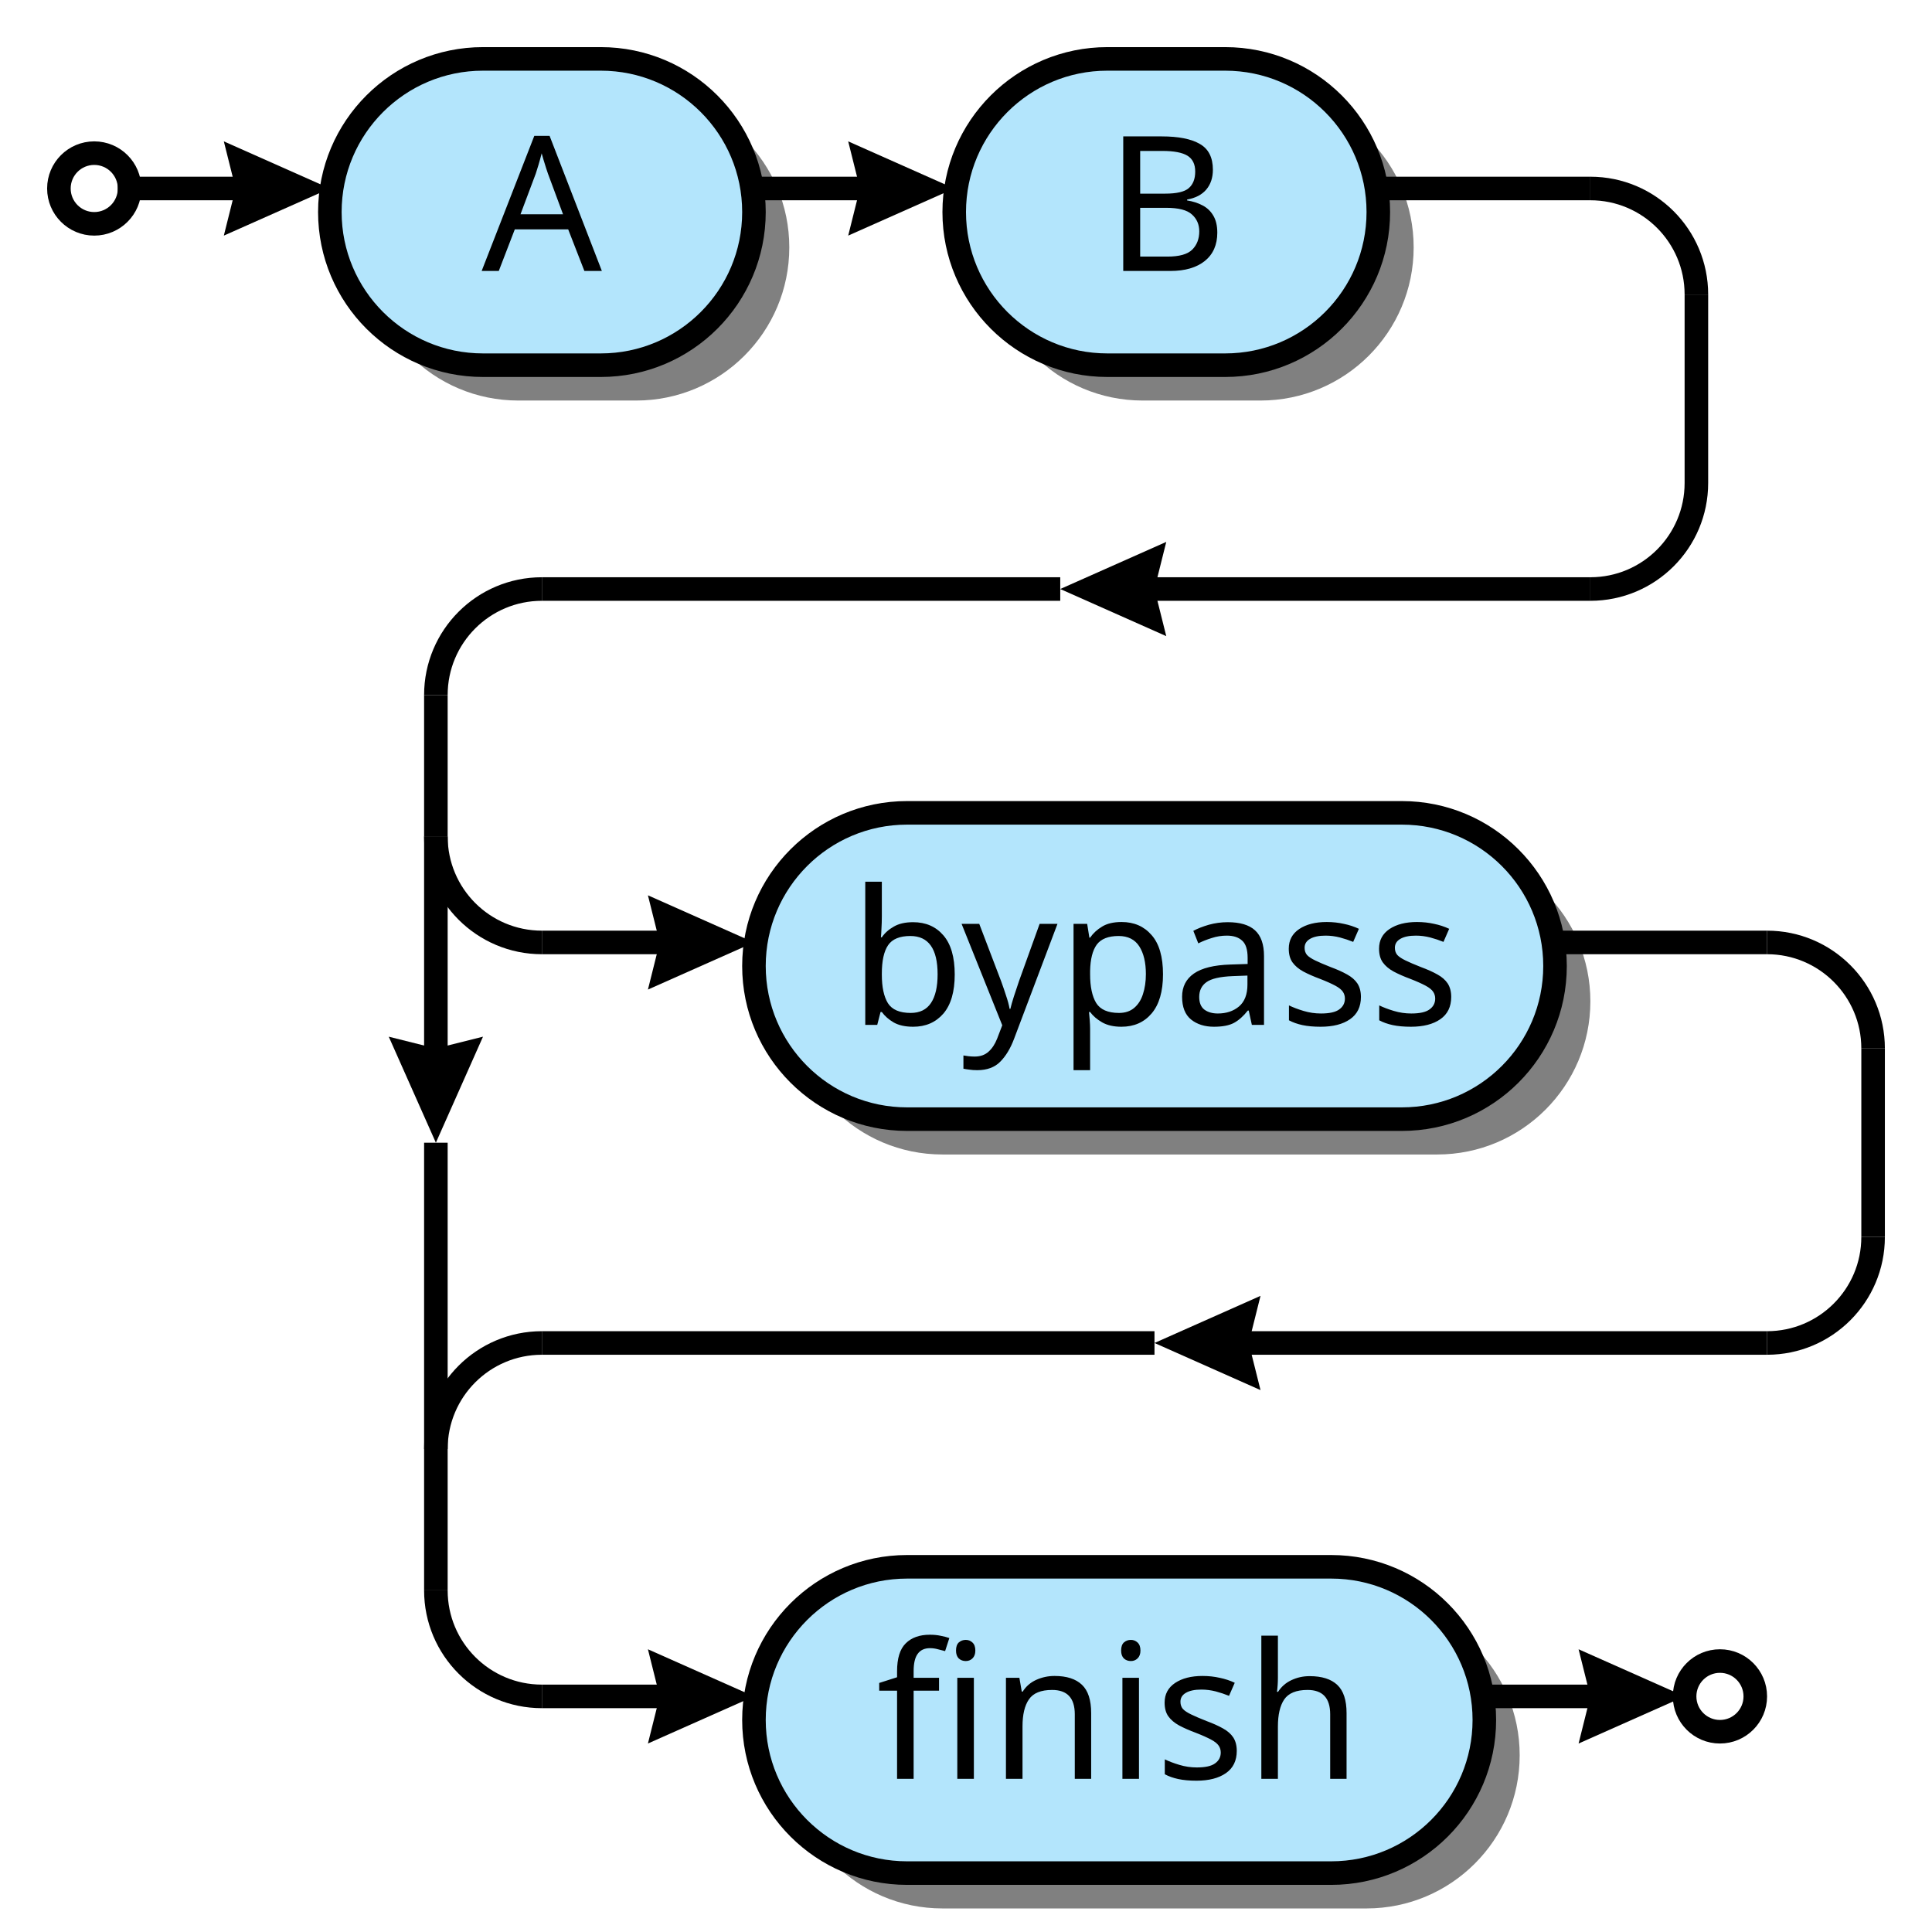
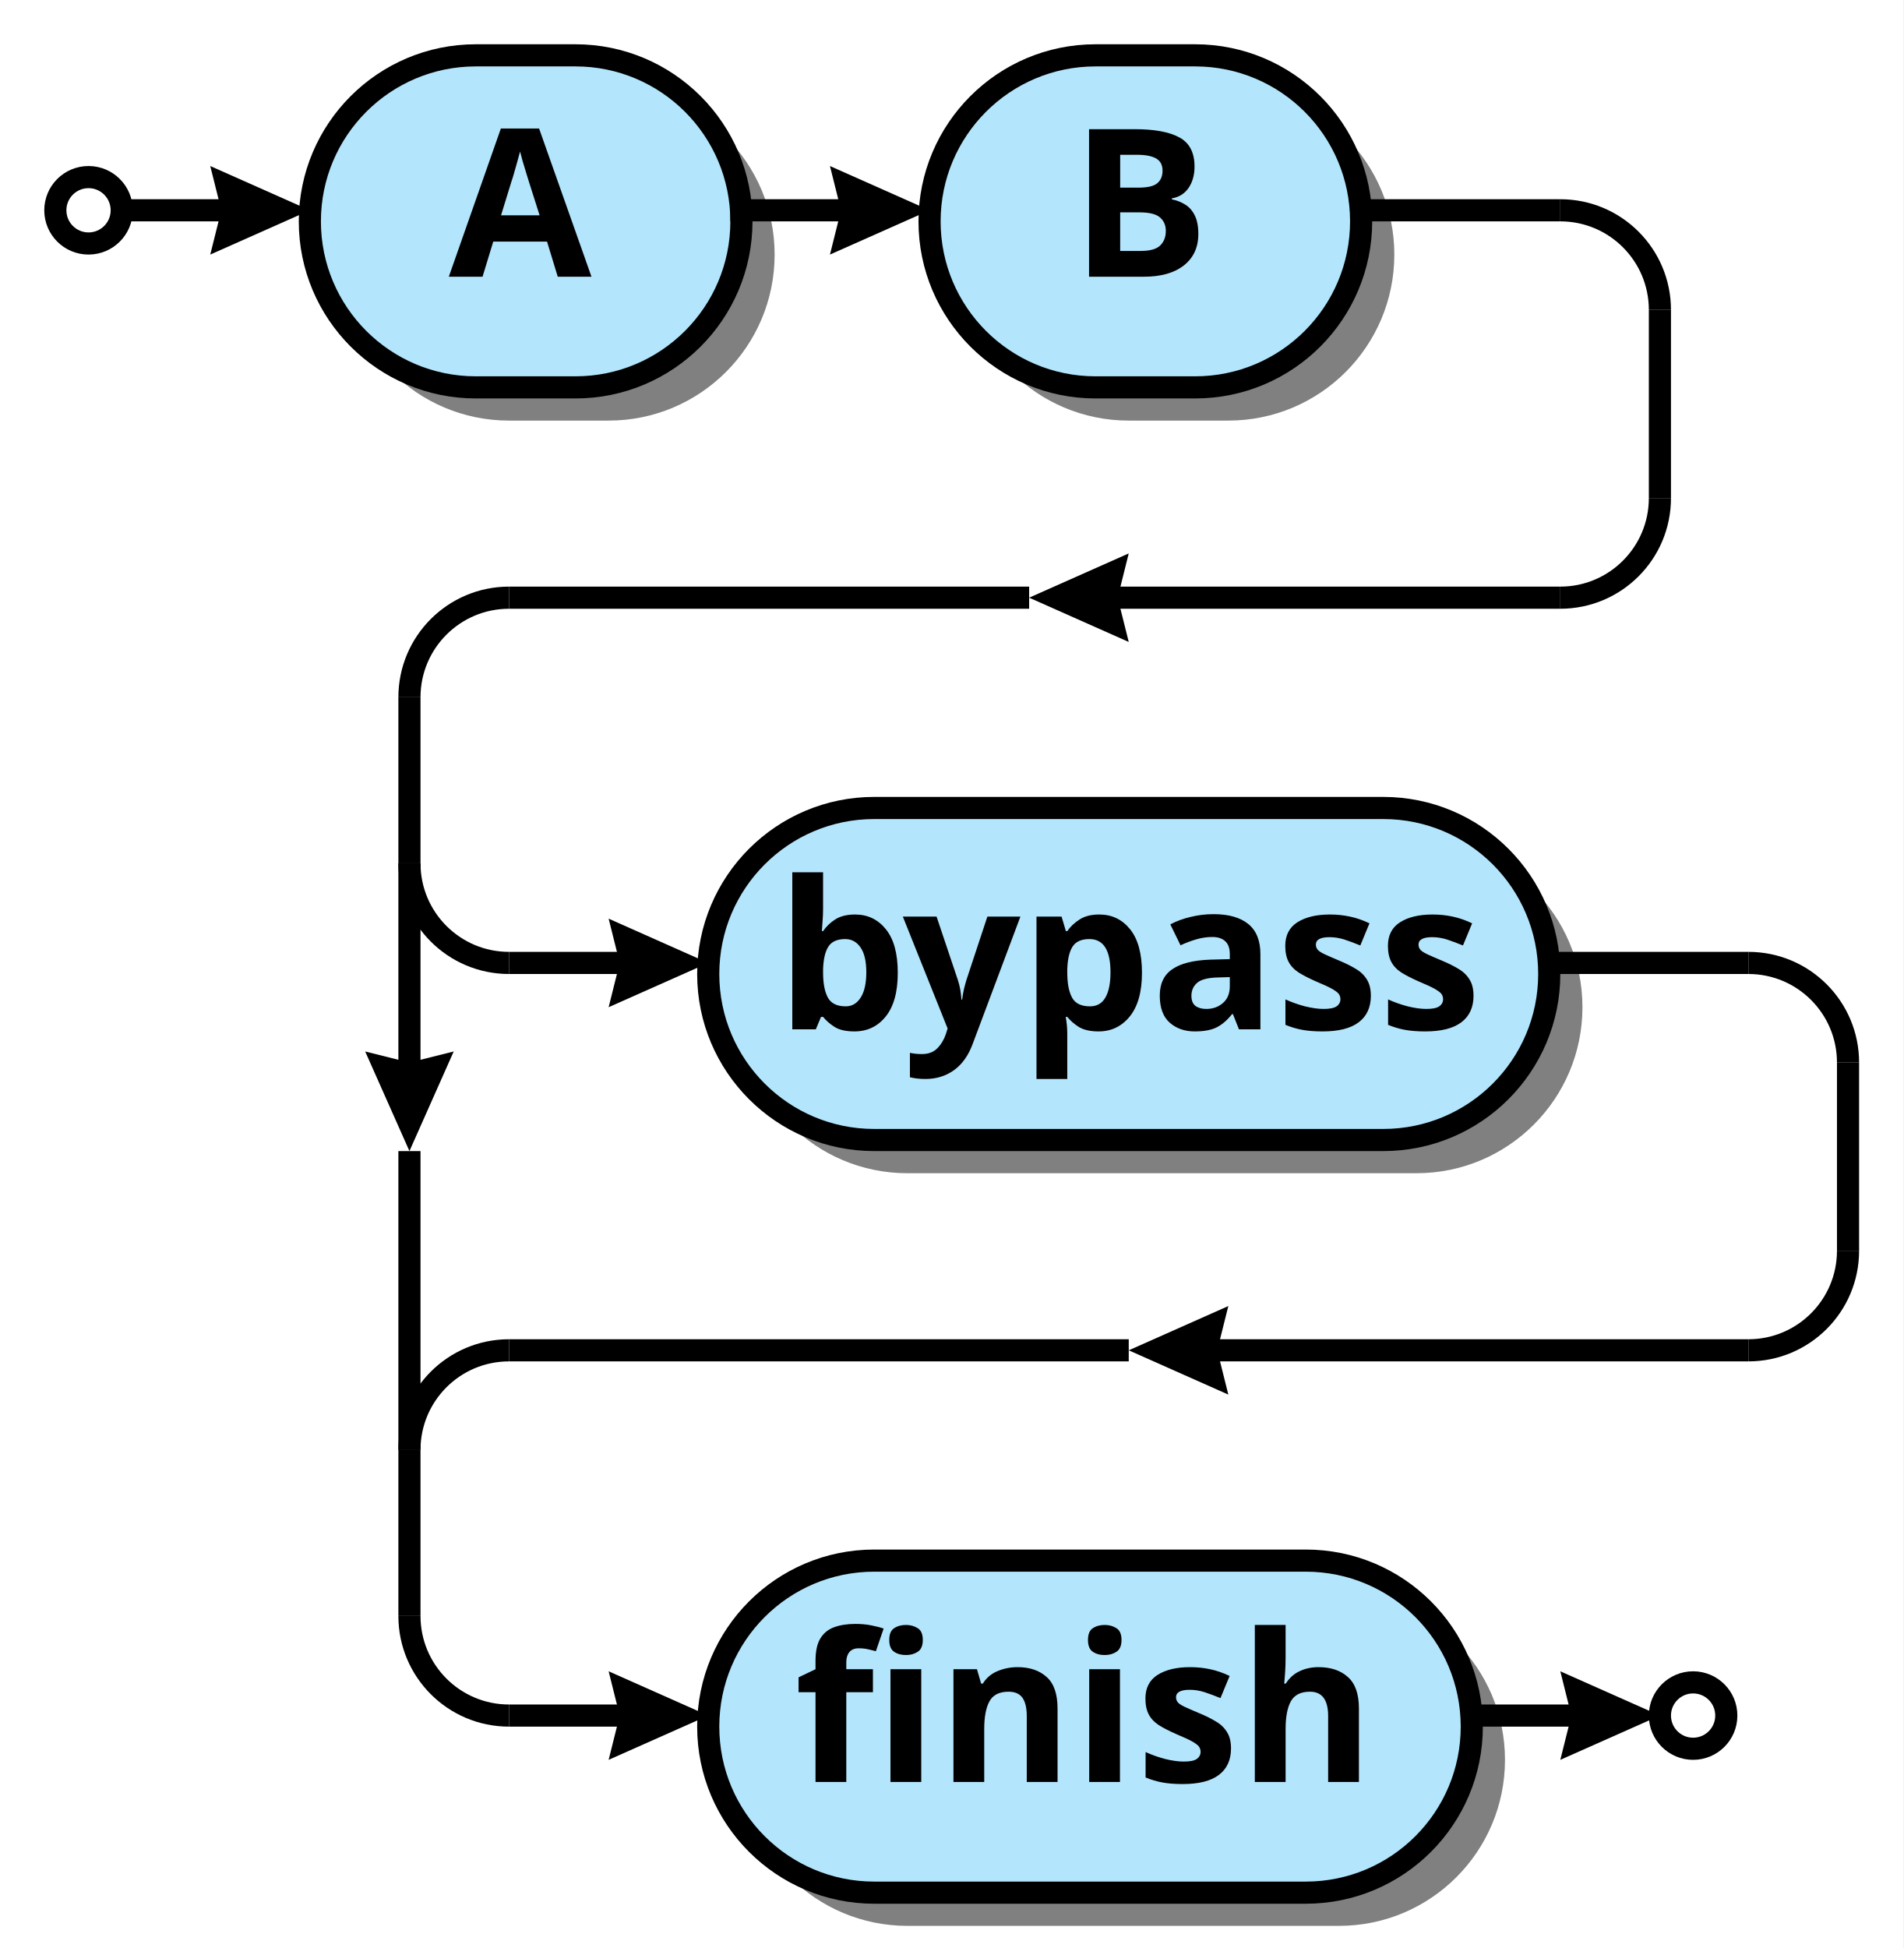
- <svg xmlns="http://www.w3.org/2000/svg" xml:space="preserve" width="164" height="164" version="1.1">
+ <svg xmlns="http://www.w3.org/2000/svg" xml:space="preserve" width="172" height="176" version="1.1">
  <style type="text/css">

.title_font {fill:#000000; text-anchor:middle;
- font-family:PT Sans; font-size:12pt; font-weight:normal; font-style:normal; }
+ font-family:PT Sans Bold; font-size:22pt; font-weight:bold; font-style:normal; }
.token_font {fill:#000000; text-anchor:middle;
- font-family:PT Sans; font-size:12pt; font-weight:normal; font-style:normal; }
+ font-family:PT Sans Bold; font-size:16pt; font-weight:bold; font-style:normal; }
.box_font {fill:#000000; text-anchor:middle;
- font-family:PT Sans; font-size:12pt; font-weight:normal; font-style:normal; }
+ font-family:PT Sans Italic; font-size:14pt; font-weight:normal; font-style:italic; }
.bubble_font {fill:#000000; text-anchor:middle;
- font-family:PT Sans; font-size:12pt; font-weight:normal; font-style:normal; }
+ font-family:PT Sans Bold; font-size:14pt; font-weight:bold; font-style:normal; }
.hex_font {fill:#000000; text-anchor:middle;
- font-family:PT Sans; font-size:12pt; font-weight:normal; font-style:normal; }
+ font-family:PT Sans Bold; font-size:14pt; font-weight:bold; font-style:normal; }
.label {fill: #000; text-anchor:middle; font-size:16pt; font-weight:bold; font-family:Sans;}
.link {fill: #0D47A1;}
.link:hover {fill: #0D47A1; text-decoration:underline;}
.link:visited {fill: #4A148C;}

</style>
  <defs>
    <marker id="arrow" markerWidth="5" markerHeight="4" refX="2.5" refY="2" orient="auto" markerUnits="strokeWidth">
      <path d="M0,0 L0.5,2 L0,4 L4.5,2 z" fill="#000000" />
    </marker>
  </defs>
  <rect width="100%" height="100%" fill="white" />
-   <circle cx="8" cy="16" r="3" stroke="#000000" stroke-width="2" fill="#ffffff" />
-   <path d="M44,34 A13,13 0 0,1 44,8 H54 A13,13 0 0,1 54,34 z" fill="#000000" fill-opacity="0.498" />
-   <path d="M41,31 A13,13 0 0,1 41,5 H51 A13,13 0 0,1 51,31 z" stroke="#000000" stroke-width="2" fill="#b3e5fc" fill-opacity="1.0" />
-   <text class="bubble_font" x="46" y="23">A</text>
-   <path d="M97,34 A13,13 0 0,1 97,8 H107 A13,13 0 0,1 107,34 z" fill="#000000" fill-opacity="0.498" />
-   <path d="M94,31 A13,13 0 0,1 94,5 H104 A13,13 0 0,1 104,31 z" stroke="#000000" stroke-width="2" fill="#b3e5fc" fill-opacity="1.0" />
-   <text class="bubble_font" x="99" y="23">B</text>
-   <line x1="63" y1="16" x2="77" y2="16" stroke="#000000" stroke-width="2" marker-end="url(#arrow)" />
-   <path d="M80,98 A13,13 0 0,1 80,72 H122 A13,13 0 0,1 122,98 z" fill="#000000" fill-opacity="0.498" />
-   <path d="M77,95 A13,13 0 0,1 77,69 H119 A13,13 0 0,1 119,95 z" stroke="#000000" stroke-width="2" fill="#b3e5fc" fill-opacity="1.0" />
-   <text class="bubble_font" x="98" y="87">bypass</text>
-   <line x1="117" y1="16" x2="135" y2="16" stroke="#000000" stroke-width="2" />
-   <path d="M144,25 A9,9 0 0,0 135,16" stroke="#000000" stroke-width="2" fill="none" />
-   <line x1="144" y1="25" x2="144" y2="41" stroke="#000000" stroke-width="2" />
-   <path d="M135,50 A9,9 0 0,0 144,41" stroke="#000000" stroke-width="2" fill="none" />
-   <line x1="135" y1="50" x2="94" y2="50" stroke="#000000" stroke-width="2" marker-end="url(#arrow)" />
-   <line x1="90" y1="50" x2="46" y2="50" stroke="#000000" stroke-width="2" />
-   <path d="M46,50 A9,9 0 0,0 37,59" stroke="#000000" stroke-width="2" fill="none" />
-   <line x1="37" y1="59" x2="37" y2="71" stroke="#000000" stroke-width="2" />
-   <path d="M37,71 A9,9 0 0,0 46,80" stroke="#000000" stroke-width="2" fill="none" />
-   <line x1="46" y1="80" x2="60" y2="80" stroke="#000000" stroke-width="2" marker-end="url(#arrow)" />
-   <path d="M80,162 A13,13 0 0,1 80,136 H116 A13,13 0 0,1 116,162 z" fill="#000000" fill-opacity="0.498" />
-   <path d="M77,159 A13,13 0 0,1 77,133 H113 A13,13 0 0,1 113,159 z" stroke="#000000" stroke-width="2" fill="#b3e5fc" fill-opacity="1.0" />
-   <text class="bubble_font" x="95" y="151">finish</text>
-   <line x1="37" y1="71" x2="37" y2="93" stroke="#000000" stroke-width="2" marker-end="url(#arrow)" />
-   <line x1="37" y1="97" x2="37" y2="123" stroke="#000000" stroke-width="2" />
-   <line x1="132" y1="80" x2="150" y2="80" stroke="#000000" stroke-width="2" />
-   <path d="M159,89 A9,9 0 0,0 150,80" stroke="#000000" stroke-width="2" fill="none" />
-   <line x1="159" y1="89" x2="159" y2="105" stroke="#000000" stroke-width="2" />
-   <path d="M150,114 A9,9 0 0,0 159,105" stroke="#000000" stroke-width="2" fill="none" />
-   <line x1="150" y1="114" x2="102" y2="114" stroke="#000000" stroke-width="2" marker-end="url(#arrow)" />
-   <line x1="98" y1="114" x2="46" y2="114" stroke="#000000" stroke-width="2" />
-   <path d="M46,114 A9,9 0 0,0 37,123" stroke="#000000" stroke-width="2" fill="none" />
-   <line x1="37" y1="123" x2="37" y2="135" stroke="#000000" stroke-width="2" />
-   <path d="M37,135 A9,9 0 0,0 46,144" stroke="#000000" stroke-width="2" fill="none" />
-   <line x1="46" y1="144" x2="60" y2="144" stroke="#000000" stroke-width="2" marker-end="url(#arrow)" />
-   <line x1="10" y1="16" x2="24" y2="16" stroke="#000000" stroke-width="2" marker-end="url(#arrow)" />
-   <circle cx="146" cy="144" r="3" stroke="#000000" stroke-width="2" fill="#ffffff" />
-   <line x1="125" y1="144" x2="139" y2="144" stroke="#000000" stroke-width="2" marker-end="url(#arrow)" />
+   <circle cx="8" cy="19" r="3" stroke="#000000" stroke-width="2" fill="#ffffff" />
+   <path d="M46,38 A15,15 0 0,1 46,8 H55 A15,15 0 0,1 55,38 z" fill="#000000" fill-opacity="0.498" />
+   <path d="M43,35 A15,15 0 0,1 43,5 H52 A15,15 0 0,1 52,35 z" stroke="#000000" stroke-width="2" fill="#b3e5fc" fill-opacity="1.0" />
+   <text class="bubble_font" x="47" y="25">A</text>
+   <path d="M102,38 A15,15 0 0,1 102,8 H111 A15,15 0 0,1 111,38 z" fill="#000000" fill-opacity="0.498" />
+   <path d="M99,35 A15,15 0 0,1 99,5 H108 A15,15 0 0,1 108,35 z" stroke="#000000" stroke-width="2" fill="#b3e5fc" fill-opacity="1.0" />
+   <text class="bubble_font" x="103" y="25">B</text>
+   <line x1="66" y1="19" x2="80" y2="19" stroke="#000000" stroke-width="2" marker-end="url(#arrow)" />
+   <path d="M82,106 A15,15 0 0,1 82,76 H128 A15,15 0 0,1 128,106 z" fill="#000000" fill-opacity="0.498" />
+   <path d="M79,103 A15,15 0 0,1 79,73 H125 A15,15 0 0,1 125,103 z" stroke="#000000" stroke-width="2" fill="#b3e5fc" fill-opacity="1.0" />
+   <text class="bubble_font" x="102" y="93">bypass</text>
+   <line x1="123" y1="19" x2="141" y2="19" stroke="#000000" stroke-width="2" />
+   <path d="M150,28 A9,9 0 0,0 141,19" stroke="#000000" stroke-width="2" fill="none" />
+   <line x1="150" y1="28" x2="150" y2="45" stroke="#000000" stroke-width="2" />
+   <path d="M141,54 A9,9 0 0,0 150,45" stroke="#000000" stroke-width="2" fill="none" />
+   <line x1="141" y1="54" x2="97" y2="54" stroke="#000000" stroke-width="2" marker-end="url(#arrow)" />
+   <line x1="93" y1="54" x2="46" y2="54" stroke="#000000" stroke-width="2" />
+   <path d="M46,54 A9,9 0 0,0 37,63" stroke="#000000" stroke-width="2" fill="none" />
+   <line x1="37" y1="63" x2="37" y2="78" stroke="#000000" stroke-width="2" />
+   <path d="M37,78 A9,9 0 0,0 46,87" stroke="#000000" stroke-width="2" fill="none" />
+   <line x1="46" y1="87" x2="60" y2="87" stroke="#000000" stroke-width="2" marker-end="url(#arrow)" />
+   <path d="M82,174 A15,15 0 0,1 82,144 H121 A15,15 0 0,1 121,174 z" fill="#000000" fill-opacity="0.498" />
+   <path d="M79,171 A15,15 0 0,1 79,141 H118 A15,15 0 0,1 118,171 z" stroke="#000000" stroke-width="2" fill="#b3e5fc" fill-opacity="1.0" />
+   <text class="bubble_font" x="98" y="161">finish</text>
+   <line x1="37" y1="78" x2="37" y2="100" stroke="#000000" stroke-width="2" marker-end="url(#arrow)" />
+   <line x1="37" y1="104" x2="37" y2="131" stroke="#000000" stroke-width="2" />
+   <line x1="140" y1="87" x2="158" y2="87" stroke="#000000" stroke-width="2" />
+   <path d="M167,96 A9,9 0 0,0 158,87" stroke="#000000" stroke-width="2" fill="none" />
+   <line x1="167" y1="96" x2="167" y2="113" stroke="#000000" stroke-width="2" />
+   <path d="M158,122 A9,9 0 0,0 167,113" stroke="#000000" stroke-width="2" fill="none" />
+   <line x1="158" y1="122" x2="106" y2="122" stroke="#000000" stroke-width="2" marker-end="url(#arrow)" />
+   <line x1="102" y1="122" x2="46" y2="122" stroke="#000000" stroke-width="2" />
+   <path d="M46,122 A9,9 0 0,0 37,131" stroke="#000000" stroke-width="2" fill="none" />
+   <line x1="37" y1="131" x2="37" y2="146" stroke="#000000" stroke-width="2" />
+   <path d="M37,146 A9,9 0 0,0 46,155" stroke="#000000" stroke-width="2" fill="none" />
+   <line x1="46" y1="155" x2="60" y2="155" stroke="#000000" stroke-width="2" marker-end="url(#arrow)" />
+   <line x1="10" y1="19" x2="24" y2="19" stroke="#000000" stroke-width="2" marker-end="url(#arrow)" />
+   <circle cx="153" cy="155" r="3" stroke="#000000" stroke-width="2" fill="#ffffff" />
+   <line x1="132" y1="155" x2="146" y2="155" stroke="#000000" stroke-width="2" marker-end="url(#arrow)" />
</svg>
